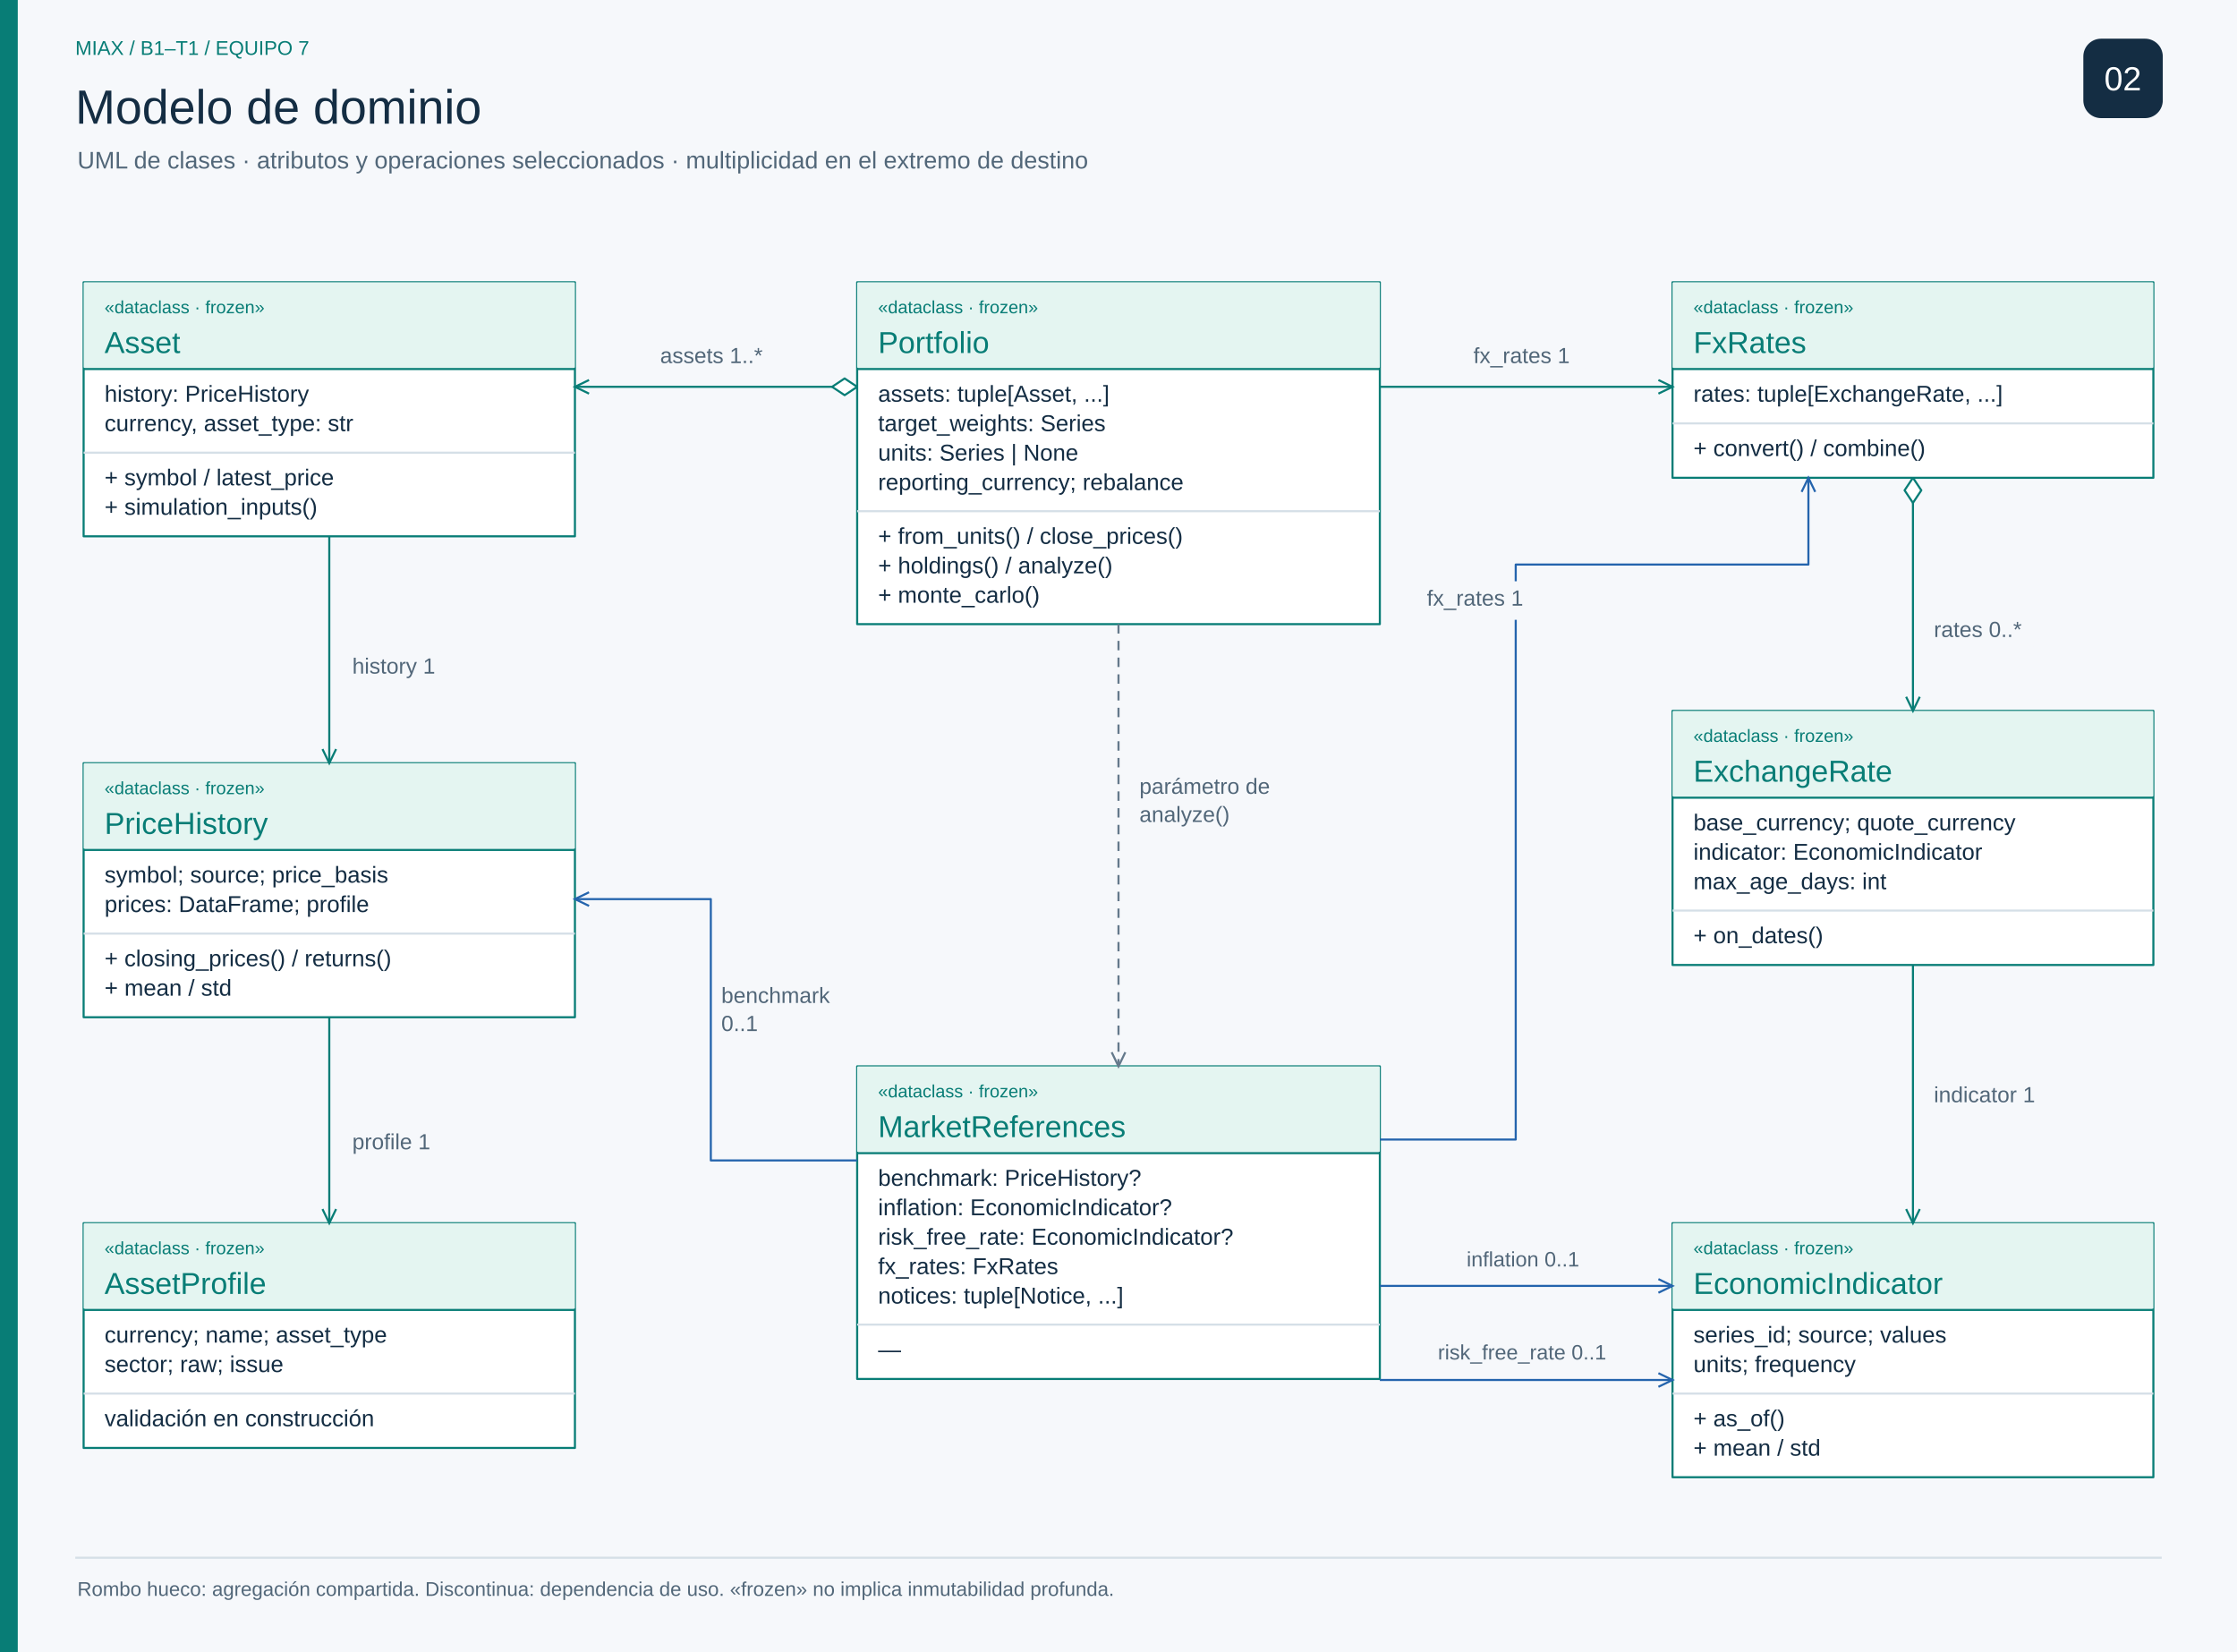
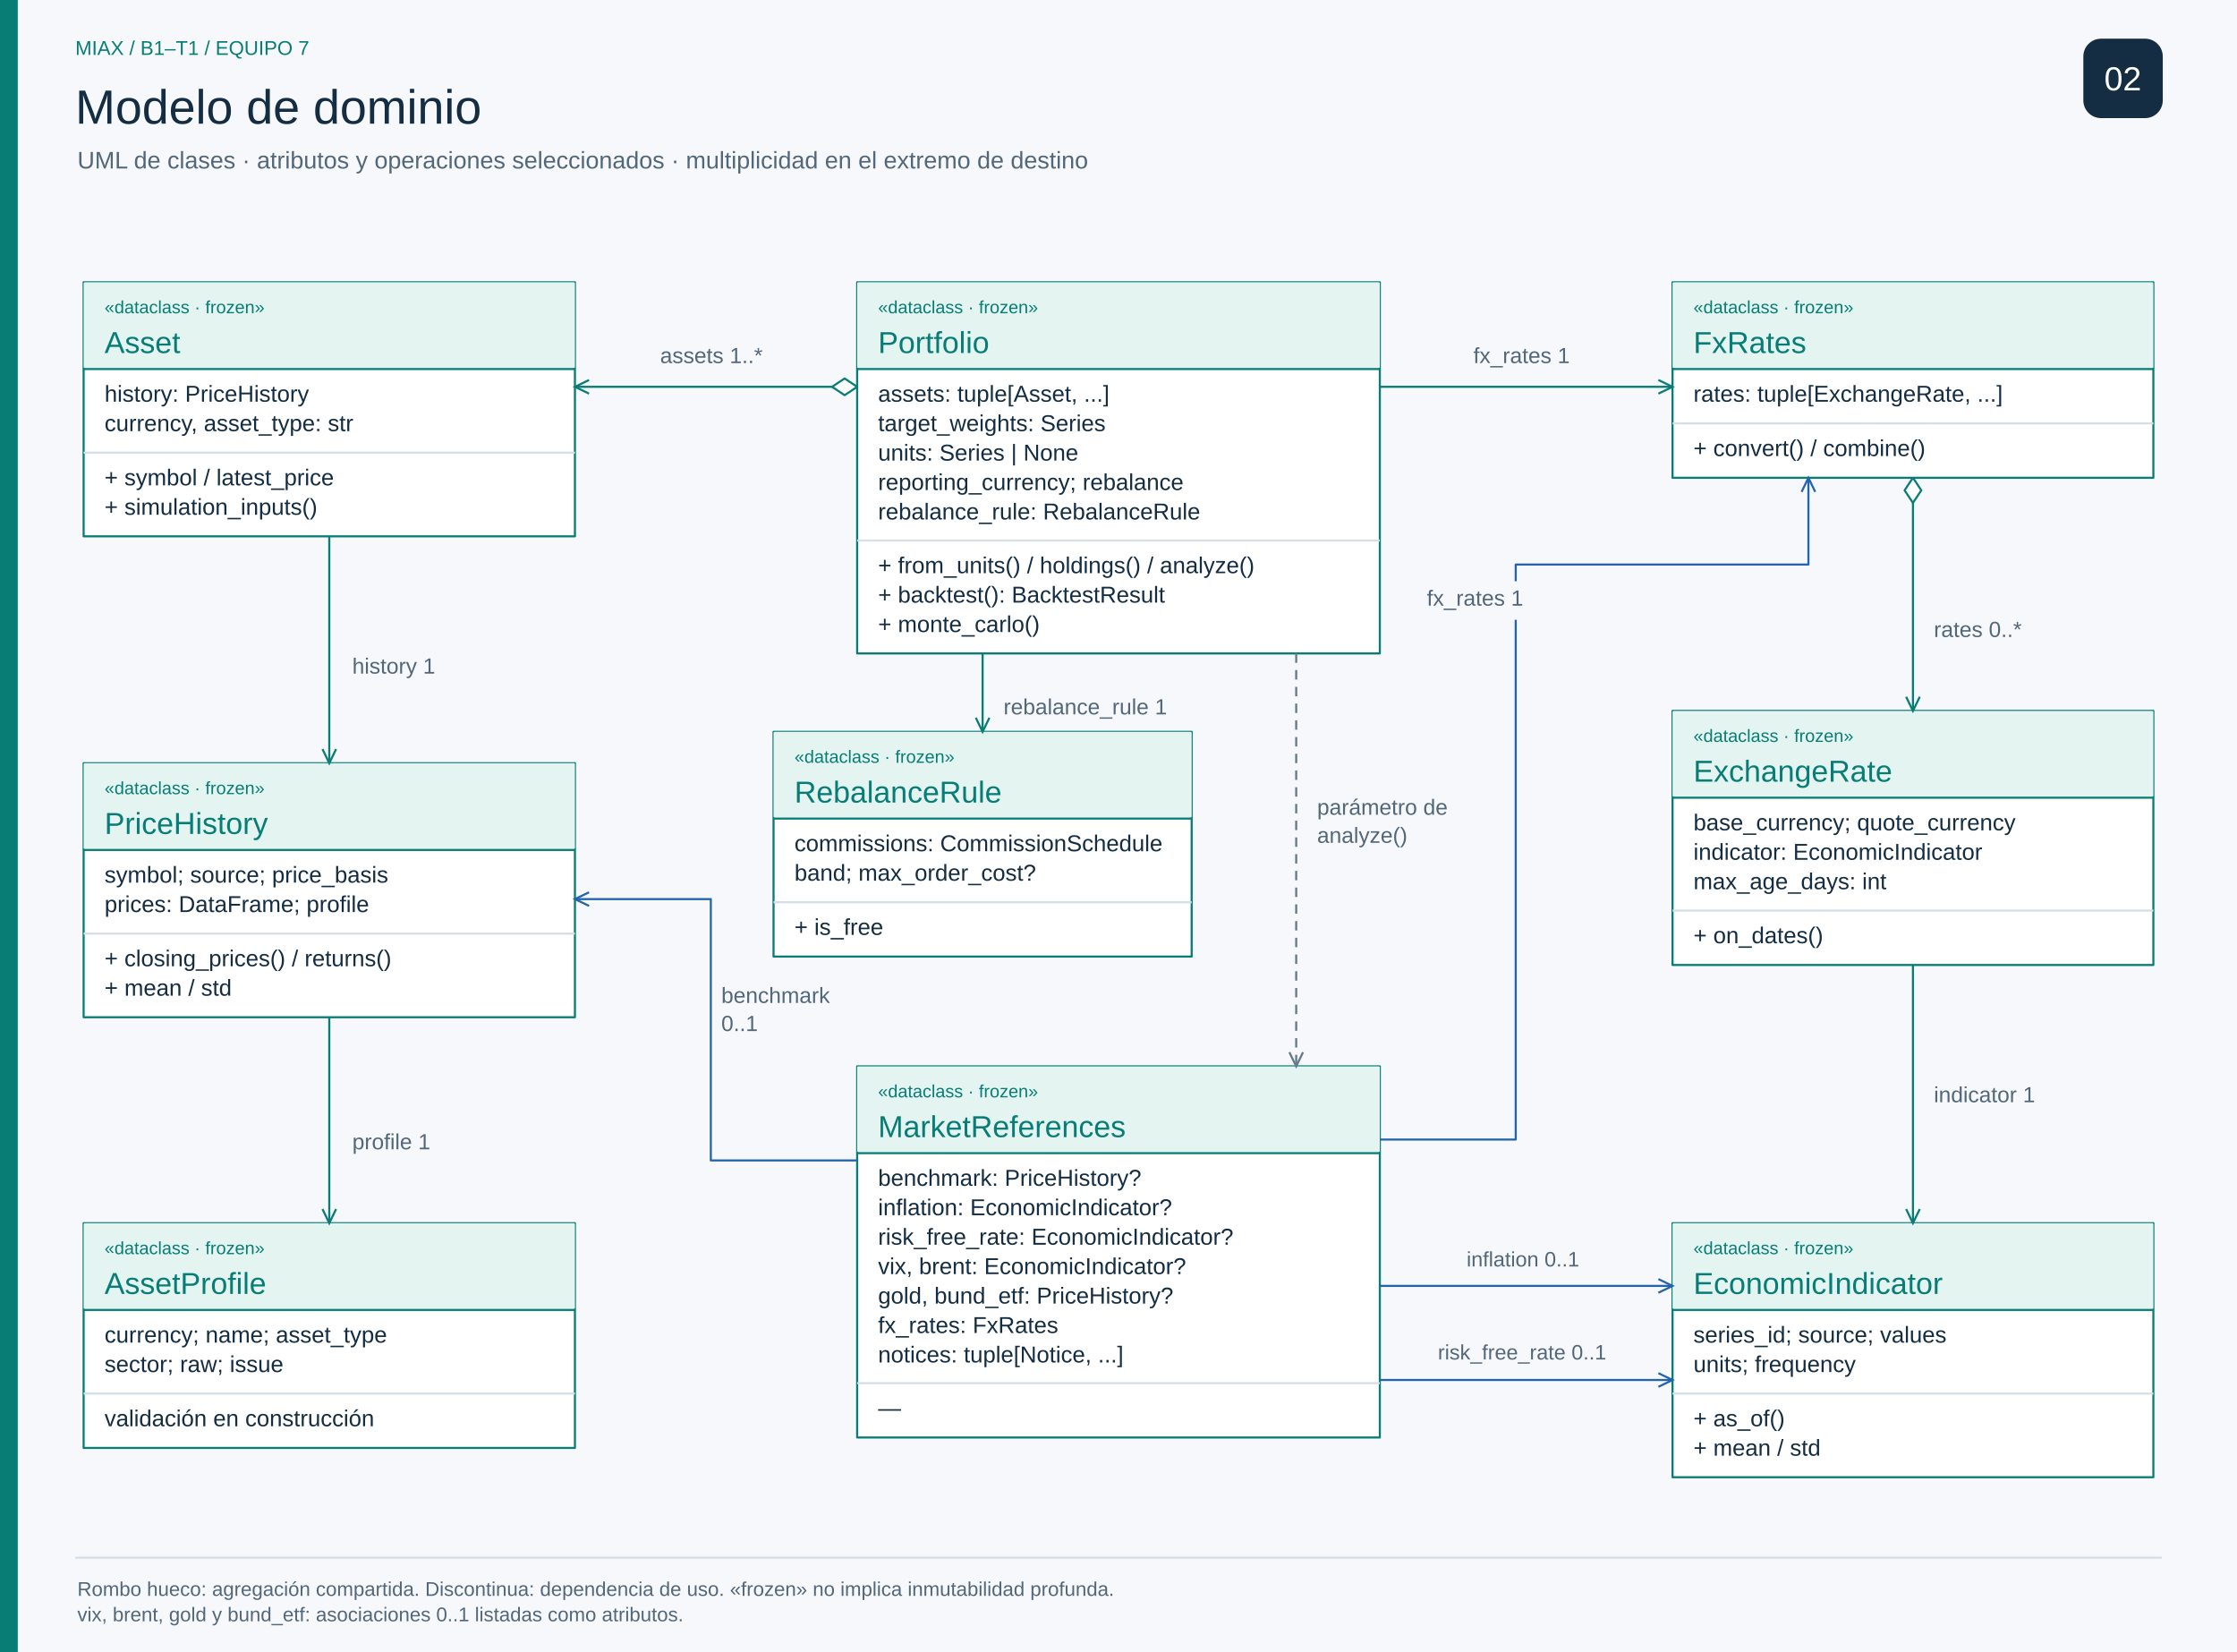
<svg xmlns="http://www.w3.org/2000/svg" width="2140" height="1580" viewBox="0 0 2140 1580" role="img">
  <rect x="0" y="0" width="2140" height="1580" rx="0" fill="#F6F8FB" stroke="#F6F8FB" stroke-width="2" stroke-linejoin="round" />
  <rect x="0" y="0" width="16" height="1580" rx="0" fill="#087D76" stroke="#087D76" stroke-width="2" stroke-linejoin="round" />
  <text x="72" y="52.48" font-family="Arial, Helvetica, sans-serif" font-size="19" fill="#087D76">MIAX  /  B1–T1  /  EQUIPO 7</text>
  <text x="72" y="118.32" font-family="Arial, Helvetica, sans-serif" font-size="46" fill="#142D43">Modelo de dominio</text>
  <text x="74" y="161.16" font-family="Arial, Helvetica, sans-serif" font-size="23" fill="#526779">UML de clases · atributos y operaciones seleccionados · multiplicidad en el extremo de destino</text>
  <rect x="1994" y="38" width="74" height="74" rx="16" fill="#142D43" stroke="#142D43" stroke-width="2" stroke-linejoin="round" />
  <text x="2013.0" y="86.44" font-family="Arial, Helvetica, sans-serif" font-size="32" fill="#FFFFFF">02</text>
  <rect x="80" y="270" width="470" height="243" rx="0" fill="#FFFFFF" stroke="#087D76" stroke-width="2" stroke-linejoin="round" />
  <rect x="81" y="271" width="468" height="80" rx="0" fill="#E4F5F1" stroke="#E4F5F1" stroke-width="2" stroke-linejoin="round" />
  <text x="100" y="299.64" font-family="Arial, Helvetica, sans-serif" font-size="17" fill="#087D76">«dataclass · frozen»</text>
  <text x="100" y="337.68" font-family="Arial, Helvetica, sans-serif" font-size="29" fill="#087D76">Asset</text>
  <polyline points="80,353 550,353" fill="none" stroke="#087D76" stroke-width="2" stroke-linejoin="round" />
  <polyline points="80,433 550,433" fill="none" stroke="#D5DFE7" stroke-width="2" stroke-linejoin="round" />
  <text x="100" y="384.24" font-family="Arial, Helvetica, sans-serif" font-size="22" fill="#142D43">history: PriceHistory</text>
  <text x="100" y="412.4" font-family="Arial, Helvetica, sans-serif" font-size="22" fill="#142D43">currency, asset_type: str</text>
  <text x="100" y="464.24" font-family="Arial, Helvetica, sans-serif" font-size="22" fill="#142D43">+ symbol / latest_price</text>
  <text x="100" y="492.4" font-family="Arial, Helvetica, sans-serif" font-size="22" fill="#142D43">+ simulation_inputs()</text>
-   <rect x="820" y="270" width="500" height="327" rx="0" fill="#FFFFFF" stroke="#087D76" stroke-width="2" stroke-linejoin="round" />
+   <rect x="820" y="270" width="500" height="355" rx="0" fill="#FFFFFF" stroke="#087D76" stroke-width="2" stroke-linejoin="round" />
  <rect x="821" y="271" width="498" height="80" rx="0" fill="#E4F5F1" stroke="#E4F5F1" stroke-width="2" stroke-linejoin="round" />
  <text x="840" y="299.64" font-family="Arial, Helvetica, sans-serif" font-size="17" fill="#087D76">«dataclass · frozen»</text>
  <text x="840" y="337.68" font-family="Arial, Helvetica, sans-serif" font-size="29" fill="#087D76">Portfolio</text>
  <polyline points="820,353 1320,353" fill="none" stroke="#087D76" stroke-width="2" stroke-linejoin="round" />
-   <polyline points="820,489 1320,489" fill="none" stroke="#D5DFE7" stroke-width="2" stroke-linejoin="round" />
+   <polyline points="820,517 1320,517" fill="none" stroke="#D5DFE7" stroke-width="2" stroke-linejoin="round" />
  <text x="840" y="384.24" font-family="Arial, Helvetica, sans-serif" font-size="22" fill="#142D43">assets: tuple[Asset, ...]</text>
  <text x="840" y="412.4" font-family="Arial, Helvetica, sans-serif" font-size="22" fill="#142D43">target_weights: Series</text>
  <text x="840" y="440.56" font-family="Arial, Helvetica, sans-serif" font-size="22" fill="#142D43">units: Series | None</text>
  <text x="840" y="468.72" font-family="Arial, Helvetica, sans-serif" font-size="22" fill="#142D43">reporting_currency; rebalance</text>
-   <text x="840" y="520.24" font-family="Arial, Helvetica, sans-serif" font-size="22" fill="#142D43">+ from_units() / close_prices()</text>
-   <text x="840" y="548.4" font-family="Arial, Helvetica, sans-serif" font-size="22" fill="#142D43">+ holdings() / analyze()</text>
-   <text x="840" y="576.56" font-family="Arial, Helvetica, sans-serif" font-size="22" fill="#142D43">+ monte_carlo()</text>
+   <text x="840" y="496.88" font-family="Arial, Helvetica, sans-serif" font-size="22" fill="#142D43">rebalance_rule: RebalanceRule</text>
+   <text x="840" y="548.24" font-family="Arial, Helvetica, sans-serif" font-size="22" fill="#142D43">+ from_units() / holdings() / analyze()</text>
+   <text x="840" y="576.4" font-family="Arial, Helvetica, sans-serif" font-size="22" fill="#142D43">+ backtest(): BacktestResult</text>
+   <text x="840" y="604.56" font-family="Arial, Helvetica, sans-serif" font-size="22" fill="#142D43">+ monte_carlo()</text>
+   <rect x="740" y="700" width="400" height="215" rx="0" fill="#FFFFFF" stroke="#087D76" stroke-width="2" stroke-linejoin="round" />
+   <rect x="741" y="701" width="398" height="80" rx="0" fill="#E4F5F1" stroke="#E4F5F1" stroke-width="2" stroke-linejoin="round" />
+   <text x="760" y="729.64" font-family="Arial, Helvetica, sans-serif" font-size="17" fill="#087D76">«dataclass · frozen»</text>
+   <text x="760" y="767.68" font-family="Arial, Helvetica, sans-serif" font-size="29" fill="#087D76">RebalanceRule</text>
+   <polyline points="740,783 1140,783" fill="none" stroke="#087D76" stroke-width="2" stroke-linejoin="round" />
+   <polyline points="740,863 1140,863" fill="none" stroke="#D5DFE7" stroke-width="2" stroke-linejoin="round" />
+   <text x="760" y="814.24" font-family="Arial, Helvetica, sans-serif" font-size="22" fill="#142D43">commissions: CommissionSchedule</text>
+   <text x="760" y="842.4" font-family="Arial, Helvetica, sans-serif" font-size="22" fill="#142D43">band; max_order_cost?</text>
+   <text x="760" y="894.24" font-family="Arial, Helvetica, sans-serif" font-size="22" fill="#142D43">+ is_free</text>
  <rect x="1600" y="270" width="460" height="187" rx="0" fill="#FFFFFF" stroke="#087D76" stroke-width="2" stroke-linejoin="round" />
  <rect x="1601" y="271" width="458" height="80" rx="0" fill="#E4F5F1" stroke="#E4F5F1" stroke-width="2" stroke-linejoin="round" />
  <text x="1620" y="299.64" font-family="Arial, Helvetica, sans-serif" font-size="17" fill="#087D76">«dataclass · frozen»</text>
  <text x="1620" y="337.68" font-family="Arial, Helvetica, sans-serif" font-size="29" fill="#087D76">FxRates</text>
  <polyline points="1600,353 2060,353" fill="none" stroke="#087D76" stroke-width="2" stroke-linejoin="round" />
  <polyline points="1600,405 2060,405" fill="none" stroke="#D5DFE7" stroke-width="2" stroke-linejoin="round" />
  <text x="1620" y="384.24" font-family="Arial, Helvetica, sans-serif" font-size="22" fill="#142D43">rates: tuple[ExchangeRate, ...]</text>
  <text x="1620" y="436.24" font-family="Arial, Helvetica, sans-serif" font-size="22" fill="#142D43">+ convert() / combine()</text>
  <rect x="80" y="730" width="470" height="243" rx="0" fill="#FFFFFF" stroke="#087D76" stroke-width="2" stroke-linejoin="round" />
  <rect x="81" y="731" width="468" height="80" rx="0" fill="#E4F5F1" stroke="#E4F5F1" stroke-width="2" stroke-linejoin="round" />
  <text x="100" y="759.64" font-family="Arial, Helvetica, sans-serif" font-size="17" fill="#087D76">«dataclass · frozen»</text>
  <text x="100" y="797.68" font-family="Arial, Helvetica, sans-serif" font-size="29" fill="#087D76">PriceHistory</text>
  <polyline points="80,813 550,813" fill="none" stroke="#087D76" stroke-width="2" stroke-linejoin="round" />
  <polyline points="80,893 550,893" fill="none" stroke="#D5DFE7" stroke-width="2" stroke-linejoin="round" />
  <text x="100" y="844.24" font-family="Arial, Helvetica, sans-serif" font-size="22" fill="#142D43">symbol; source; price_basis</text>
  <text x="100" y="872.4" font-family="Arial, Helvetica, sans-serif" font-size="22" fill="#142D43">prices: DataFrame; profile</text>
  <text x="100" y="924.24" font-family="Arial, Helvetica, sans-serif" font-size="22" fill="#142D43">+ closing_prices() / returns()</text>
  <text x="100" y="952.4" font-family="Arial, Helvetica, sans-serif" font-size="22" fill="#142D43">+ mean / std</text>
  <rect x="1600" y="680" width="460" height="243" rx="0" fill="#FFFFFF" stroke="#087D76" stroke-width="2" stroke-linejoin="round" />
  <rect x="1601" y="681" width="458" height="80" rx="0" fill="#E4F5F1" stroke="#E4F5F1" stroke-width="2" stroke-linejoin="round" />
  <text x="1620" y="709.64" font-family="Arial, Helvetica, sans-serif" font-size="17" fill="#087D76">«dataclass · frozen»</text>
  <text x="1620" y="747.68" font-family="Arial, Helvetica, sans-serif" font-size="29" fill="#087D76">ExchangeRate</text>
  <polyline points="1600,763 2060,763" fill="none" stroke="#087D76" stroke-width="2" stroke-linejoin="round" />
  <polyline points="1600,871 2060,871" fill="none" stroke="#D5DFE7" stroke-width="2" stroke-linejoin="round" />
  <text x="1620" y="794.24" font-family="Arial, Helvetica, sans-serif" font-size="22" fill="#142D43">base_currency; quote_currency</text>
  <text x="1620" y="822.4" font-family="Arial, Helvetica, sans-serif" font-size="22" fill="#142D43">indicator: EconomicIndicator</text>
  <text x="1620" y="850.56" font-family="Arial, Helvetica, sans-serif" font-size="22" fill="#142D43">max_age_days: int</text>
  <text x="1620" y="902.24" font-family="Arial, Helvetica, sans-serif" font-size="22" fill="#142D43">+ on_dates()</text>
  <rect x="80" y="1170" width="470" height="215" rx="0" fill="#FFFFFF" stroke="#087D76" stroke-width="2" stroke-linejoin="round" />
  <rect x="81" y="1171" width="468" height="80" rx="0" fill="#E4F5F1" stroke="#E4F5F1" stroke-width="2" stroke-linejoin="round" />
  <text x="100" y="1199.64" font-family="Arial, Helvetica, sans-serif" font-size="17" fill="#087D76">«dataclass · frozen»</text>
  <text x="100" y="1237.68" font-family="Arial, Helvetica, sans-serif" font-size="29" fill="#087D76">AssetProfile</text>
  <polyline points="80,1253 550,1253" fill="none" stroke="#087D76" stroke-width="2" stroke-linejoin="round" />
  <polyline points="80,1333 550,1333" fill="none" stroke="#D5DFE7" stroke-width="2" stroke-linejoin="round" />
  <text x="100" y="1284.24" font-family="Arial, Helvetica, sans-serif" font-size="22" fill="#142D43">currency; name; asset_type</text>
  <text x="100" y="1312.4" font-family="Arial, Helvetica, sans-serif" font-size="22" fill="#142D43">sector; raw; issue</text>
  <text x="100" y="1364.24" font-family="Arial, Helvetica, sans-serif" font-size="22" fill="#142D43">validación en construcción</text>
-   <rect x="820" y="1020" width="500" height="299" rx="0" fill="#FFFFFF" stroke="#087D76" stroke-width="2" stroke-linejoin="round" />
+   <rect x="820" y="1020" width="500" height="355" rx="0" fill="#FFFFFF" stroke="#087D76" stroke-width="2" stroke-linejoin="round" />
  <rect x="821" y="1021" width="498" height="80" rx="0" fill="#E4F5F1" stroke="#E4F5F1" stroke-width="2" stroke-linejoin="round" />
  <text x="840" y="1049.64" font-family="Arial, Helvetica, sans-serif" font-size="17" fill="#087D76">«dataclass · frozen»</text>
  <text x="840" y="1087.68" font-family="Arial, Helvetica, sans-serif" font-size="29" fill="#087D76">MarketReferences</text>
  <polyline points="820,1103 1320,1103" fill="none" stroke="#087D76" stroke-width="2" stroke-linejoin="round" />
-   <polyline points="820,1267 1320,1267" fill="none" stroke="#D5DFE7" stroke-width="2" stroke-linejoin="round" />
+   <polyline points="820,1323 1320,1323" fill="none" stroke="#D5DFE7" stroke-width="2" stroke-linejoin="round" />
  <text x="840" y="1134.24" font-family="Arial, Helvetica, sans-serif" font-size="22" fill="#142D43">benchmark: PriceHistory?</text>
  <text x="840" y="1162.4" font-family="Arial, Helvetica, sans-serif" font-size="22" fill="#142D43">inflation: EconomicIndicator?</text>
  <text x="840" y="1190.56" font-family="Arial, Helvetica, sans-serif" font-size="22" fill="#142D43">risk_free_rate: EconomicIndicator?</text>
-   <text x="840" y="1218.72" font-family="Arial, Helvetica, sans-serif" font-size="22" fill="#142D43">fx_rates: FxRates</text>
-   <text x="840" y="1246.88" font-family="Arial, Helvetica, sans-serif" font-size="22" fill="#142D43">notices: tuple[Notice, ...]</text>
-   <text x="840" y="1298.24" font-family="Arial, Helvetica, sans-serif" font-size="22" fill="#142D43">—</text>
+   <text x="840" y="1218.72" font-family="Arial, Helvetica, sans-serif" font-size="22" fill="#142D43">vix, brent: EconomicIndicator?</text>
+   <text x="840" y="1246.88" font-family="Arial, Helvetica, sans-serif" font-size="22" fill="#142D43">gold, bund_etf: PriceHistory?</text>
+   <text x="840" y="1275.04" font-family="Arial, Helvetica, sans-serif" font-size="22" fill="#142D43">fx_rates: FxRates</text>
+   <text x="840" y="1303.2" font-family="Arial, Helvetica, sans-serif" font-size="22" fill="#142D43">notices: tuple[Notice, ...]</text>
+   <text x="840" y="1354.24" font-family="Arial, Helvetica, sans-serif" font-size="22" fill="#142D43">—</text>
  <rect x="1600" y="1170" width="460" height="243" rx="0" fill="#FFFFFF" stroke="#087D76" stroke-width="2" stroke-linejoin="round" />
  <rect x="1601" y="1171" width="458" height="80" rx="0" fill="#E4F5F1" stroke="#E4F5F1" stroke-width="2" stroke-linejoin="round" />
  <text x="1620" y="1199.64" font-family="Arial, Helvetica, sans-serif" font-size="17" fill="#087D76">«dataclass · frozen»</text>
  <text x="1620" y="1237.68" font-family="Arial, Helvetica, sans-serif" font-size="29" fill="#087D76">EconomicIndicator</text>
  <polyline points="1600,1253 2060,1253" fill="none" stroke="#087D76" stroke-width="2" stroke-linejoin="round" />
  <polyline points="1600,1333 2060,1333" fill="none" stroke="#D5DFE7" stroke-width="2" stroke-linejoin="round" />
  <text x="1620" y="1284.24" font-family="Arial, Helvetica, sans-serif" font-size="22" fill="#142D43">series_id; source; values</text>
  <text x="1620" y="1312.4" font-family="Arial, Helvetica, sans-serif" font-size="22" fill="#142D43">units; frequency</text>
  <text x="1620" y="1364.24" font-family="Arial, Helvetica, sans-serif" font-size="22" fill="#142D43">+ as_of()</text>
  <text x="1620" y="1392.4" font-family="Arial, Helvetica, sans-serif" font-size="22" fill="#142D43">+ mean / std</text>
  <polyline points="820,370 808.0,362.0 796.0,370.0 808.0,378.0 820,370" fill="#FFFFFF" stroke="#087D76" stroke-width="2" stroke-linejoin="round" />
  <polyline points="796.0,370.0 550.0,370.0" fill="none" stroke="#087D76" stroke-width="2" stroke-linejoin="round" />
  <polyline points="563.507,363.476 550.0,370.0 563.507,376.524" fill="none" stroke="#087D76" stroke-width="2" />
  <rect x="624.5" y="325" width="121.0" height="34.88" rx="16" fill="#F6F8FB" stroke="#F6F8FB" stroke-width="2" stroke-linejoin="round" />
  <text x="631.5" y="347.32" font-family="Arial, Helvetica, sans-serif" font-size="21" fill="#526779">assets  1..*</text>
  <polyline points="315,513 315,730" fill="none" stroke="#087D76" stroke-width="2" stroke-linejoin="round" />
  <polyline points="308.476,716.493 315,730 321.524,716.493" fill="none" stroke="#087D76" stroke-width="2" />
  <rect x="331" y="622" width="102.0" height="34.88" rx="16" fill="#F6F8FB" stroke="#F6F8FB" stroke-width="2" stroke-linejoin="round" />
  <text x="337" y="644.32" font-family="Arial, Helvetica, sans-serif" font-size="21" fill="#526779">history  1</text>
  <polyline points="315,973 315,1170" fill="none" stroke="#087D76" stroke-width="2" stroke-linejoin="round" />
  <polyline points="308.476,1156.493 315,1170 321.524,1156.493" fill="none" stroke="#087D76" stroke-width="2" />
  <rect x="331" y="1077" width="97.0" height="34.88" rx="16" fill="#F6F8FB" stroke="#F6F8FB" stroke-width="2" stroke-linejoin="round" />
  <text x="337" y="1099.32" font-family="Arial, Helvetica, sans-serif" font-size="21" fill="#526779">profile  1</text>
  <polyline points="1320,370 1600,370" fill="none" stroke="#087D76" stroke-width="2" stroke-linejoin="round" />
  <polyline points="1586.493,376.524 1600,370 1586.493,363.476" fill="none" stroke="#087D76" stroke-width="2" />
  <rect x="1402.5" y="325" width="115.0" height="34.88" rx="16" fill="#F6F8FB" stroke="#F6F8FB" stroke-width="2" stroke-linejoin="round" />
  <text x="1409.5" y="347.32" font-family="Arial, Helvetica, sans-serif" font-size="21" fill="#526779">fx_rates  1</text>
  <polyline points="1830,457 1822.0,469.0 1830.0,481.0 1838.0,469.0 1830,457" fill="#FFFFFF" stroke="#087D76" stroke-width="2" stroke-linejoin="round" />
  <polyline points="1830.0,481.0 1830.0,680.0" fill="none" stroke="#087D76" stroke-width="2" stroke-linejoin="round" />
  <polyline points="1823.476,666.493 1830.0,680.0 1836.524,666.493" fill="none" stroke="#087D76" stroke-width="2" />
  <rect x="1844" y="587" width="106.0" height="34.88" rx="16" fill="#F6F8FB" stroke="#F6F8FB" stroke-width="2" stroke-linejoin="round" />
  <text x="1850" y="609.32" font-family="Arial, Helvetica, sans-serif" font-size="21" fill="#526779">rates  0..*</text>
  <polyline points="1830,923 1830,1170" fill="none" stroke="#087D76" stroke-width="2" stroke-linejoin="round" />
  <polyline points="1823.476,1156.493 1830,1170 1836.524,1156.493" fill="none" stroke="#087D76" stroke-width="2" />
  <rect x="1844" y="1032" width="120.0" height="34.88" rx="16" fill="#F6F8FB" stroke="#F6F8FB" stroke-width="2" stroke-linejoin="round" />
  <text x="1850" y="1054.32" font-family="Arial, Helvetica, sans-serif" font-size="21" fill="#526779">indicator  1</text>
-   <polyline points="1070,597 1070,1020" fill="none" stroke="#64798B" stroke-width="2" stroke-linejoin="round" stroke-dasharray="9 7" />
-   <polyline points="1063.476,1006.493 1070,1020 1076.524,1006.493" fill="none" stroke="#64798B" stroke-width="2" />
-   <rect x="1084" y="737" width="142.0" height="61.76" rx="16" fill="#F6F8FB" stroke="#F6F8FB" stroke-width="2" stroke-linejoin="round" />
-   <text x="1090" y="759.32" font-family="Arial, Helvetica, sans-serif" font-size="21" fill="#526779">parámetro de</text>
-   <text x="1090" y="786.2" font-family="Arial, Helvetica, sans-serif" font-size="21" fill="#526779">analyze()</text>
+   <polyline points="940,625 940,700" fill="none" stroke="#087D76" stroke-width="2" stroke-linejoin="round" />
+   <polyline points="933.476,686.493 940,700 946.524,686.493" fill="none" stroke="#087D76" stroke-width="2" />
+   <rect x="954" y="661" width="181.0" height="34.88" rx="16" fill="#F6F8FB" stroke="#F6F8FB" stroke-width="2" stroke-linejoin="round" />
+   <text x="960" y="683.32" font-family="Arial, Helvetica, sans-serif" font-size="21" fill="#526779">rebalance_rule  1</text>
+   <polyline points="1240,625 1240,1020" fill="none" stroke="#64798B" stroke-width="2" stroke-linejoin="round" stroke-dasharray="9 7" />
+   <polyline points="1233.476,1006.493 1240,1020 1246.524,1006.493" fill="none" stroke="#64798B" stroke-width="2" />
+   <rect x="1254" y="757" width="142.0" height="61.76" rx="16" fill="#F6F8FB" stroke="#F6F8FB" stroke-width="2" stroke-linejoin="round" />
+   <text x="1260" y="779.32" font-family="Arial, Helvetica, sans-serif" font-size="21" fill="#526779">parámetro de</text>
+   <text x="1260" y="806.2" font-family="Arial, Helvetica, sans-serif" font-size="21" fill="#526779">analyze()</text>
  <polyline points="820,1110 680,1110 680,860 550,860" fill="none" stroke="#2464AD" stroke-width="2" stroke-linejoin="round" />
  <polyline points="563.507,853.476 550,860 563.507,866.524" fill="none" stroke="#2464AD" stroke-width="2" />
  <rect x="684" y="937" width="121.0" height="61.76" rx="16" fill="#F6F8FB" stroke="#F6F8FB" stroke-width="2" stroke-linejoin="round" />
  <text x="690" y="959.32" font-family="Arial, Helvetica, sans-serif" font-size="21" fill="#526779">benchmark</text>
  <text x="690" y="986.2" font-family="Arial, Helvetica, sans-serif" font-size="21" fill="#526779">0..1</text>
  <polyline points="1320,1090 1450,1090 1450,540 1730,540 1730,457" fill="none" stroke="#2464AD" stroke-width="2" stroke-linejoin="round" />
  <polyline points="1736.524,470.507 1730,457 1723.476,470.507" fill="none" stroke="#2464AD" stroke-width="2" />
  <rect x="1359" y="557" width="115.0" height="34.88" rx="16" fill="#F6F8FB" stroke="#F6F8FB" stroke-width="2" stroke-linejoin="round" />
  <text x="1365" y="579.32" font-family="Arial, Helvetica, sans-serif" font-size="21" fill="#526779">fx_rates  1</text>
  <polyline points="1320,1230 1600,1230" fill="none" stroke="#2464AD" stroke-width="2" stroke-linejoin="round" />
  <polyline points="1586.493,1236.524 1600,1230 1586.493,1223.476" fill="none" stroke="#2464AD" stroke-width="2" />
  <rect x="1396.0" y="1190" width="128.0" height="33.6" rx="16" fill="#F6F8FB" stroke="#F6F8FB" stroke-width="2" stroke-linejoin="round" />
  <text x="1403.0" y="1211.4" font-family="Arial, Helvetica, sans-serif" font-size="20" fill="#526779">inflation  0..1</text>
  <polyline points="1320,1320 1600,1320" fill="none" stroke="#2464AD" stroke-width="2" stroke-linejoin="round" />
  <polyline points="1586.493,1326.524 1600,1320 1586.493,1313.476" fill="none" stroke="#2464AD" stroke-width="2" />
  <rect x="1368.5" y="1279" width="183.0" height="33.6" rx="16" fill="#F6F8FB" stroke="#F6F8FB" stroke-width="2" stroke-linejoin="round" />
  <text x="1375.5" y="1300.4" font-family="Arial, Helvetica, sans-serif" font-size="20" fill="#526779">risk_free_rate  0..1</text>
  <polyline points="72,1490 2068,1490" fill="none" stroke="#D5DFE7" stroke-width="2" stroke-linejoin="round" />
  <text x="74" y="1526.48" font-family="Arial, Helvetica, sans-serif" font-size="19" fill="#526779">Rombo hueco: agregación compartida. Discontinua: dependencia de uso. «frozen» no implica inmutabilidad profunda.</text>
+   <text x="74" y="1550.8" font-family="Arial, Helvetica, sans-serif" font-size="19" fill="#526779">vix, brent, gold y bund_etf: asociaciones 0..1 listadas como atributos.</text>
</svg>
